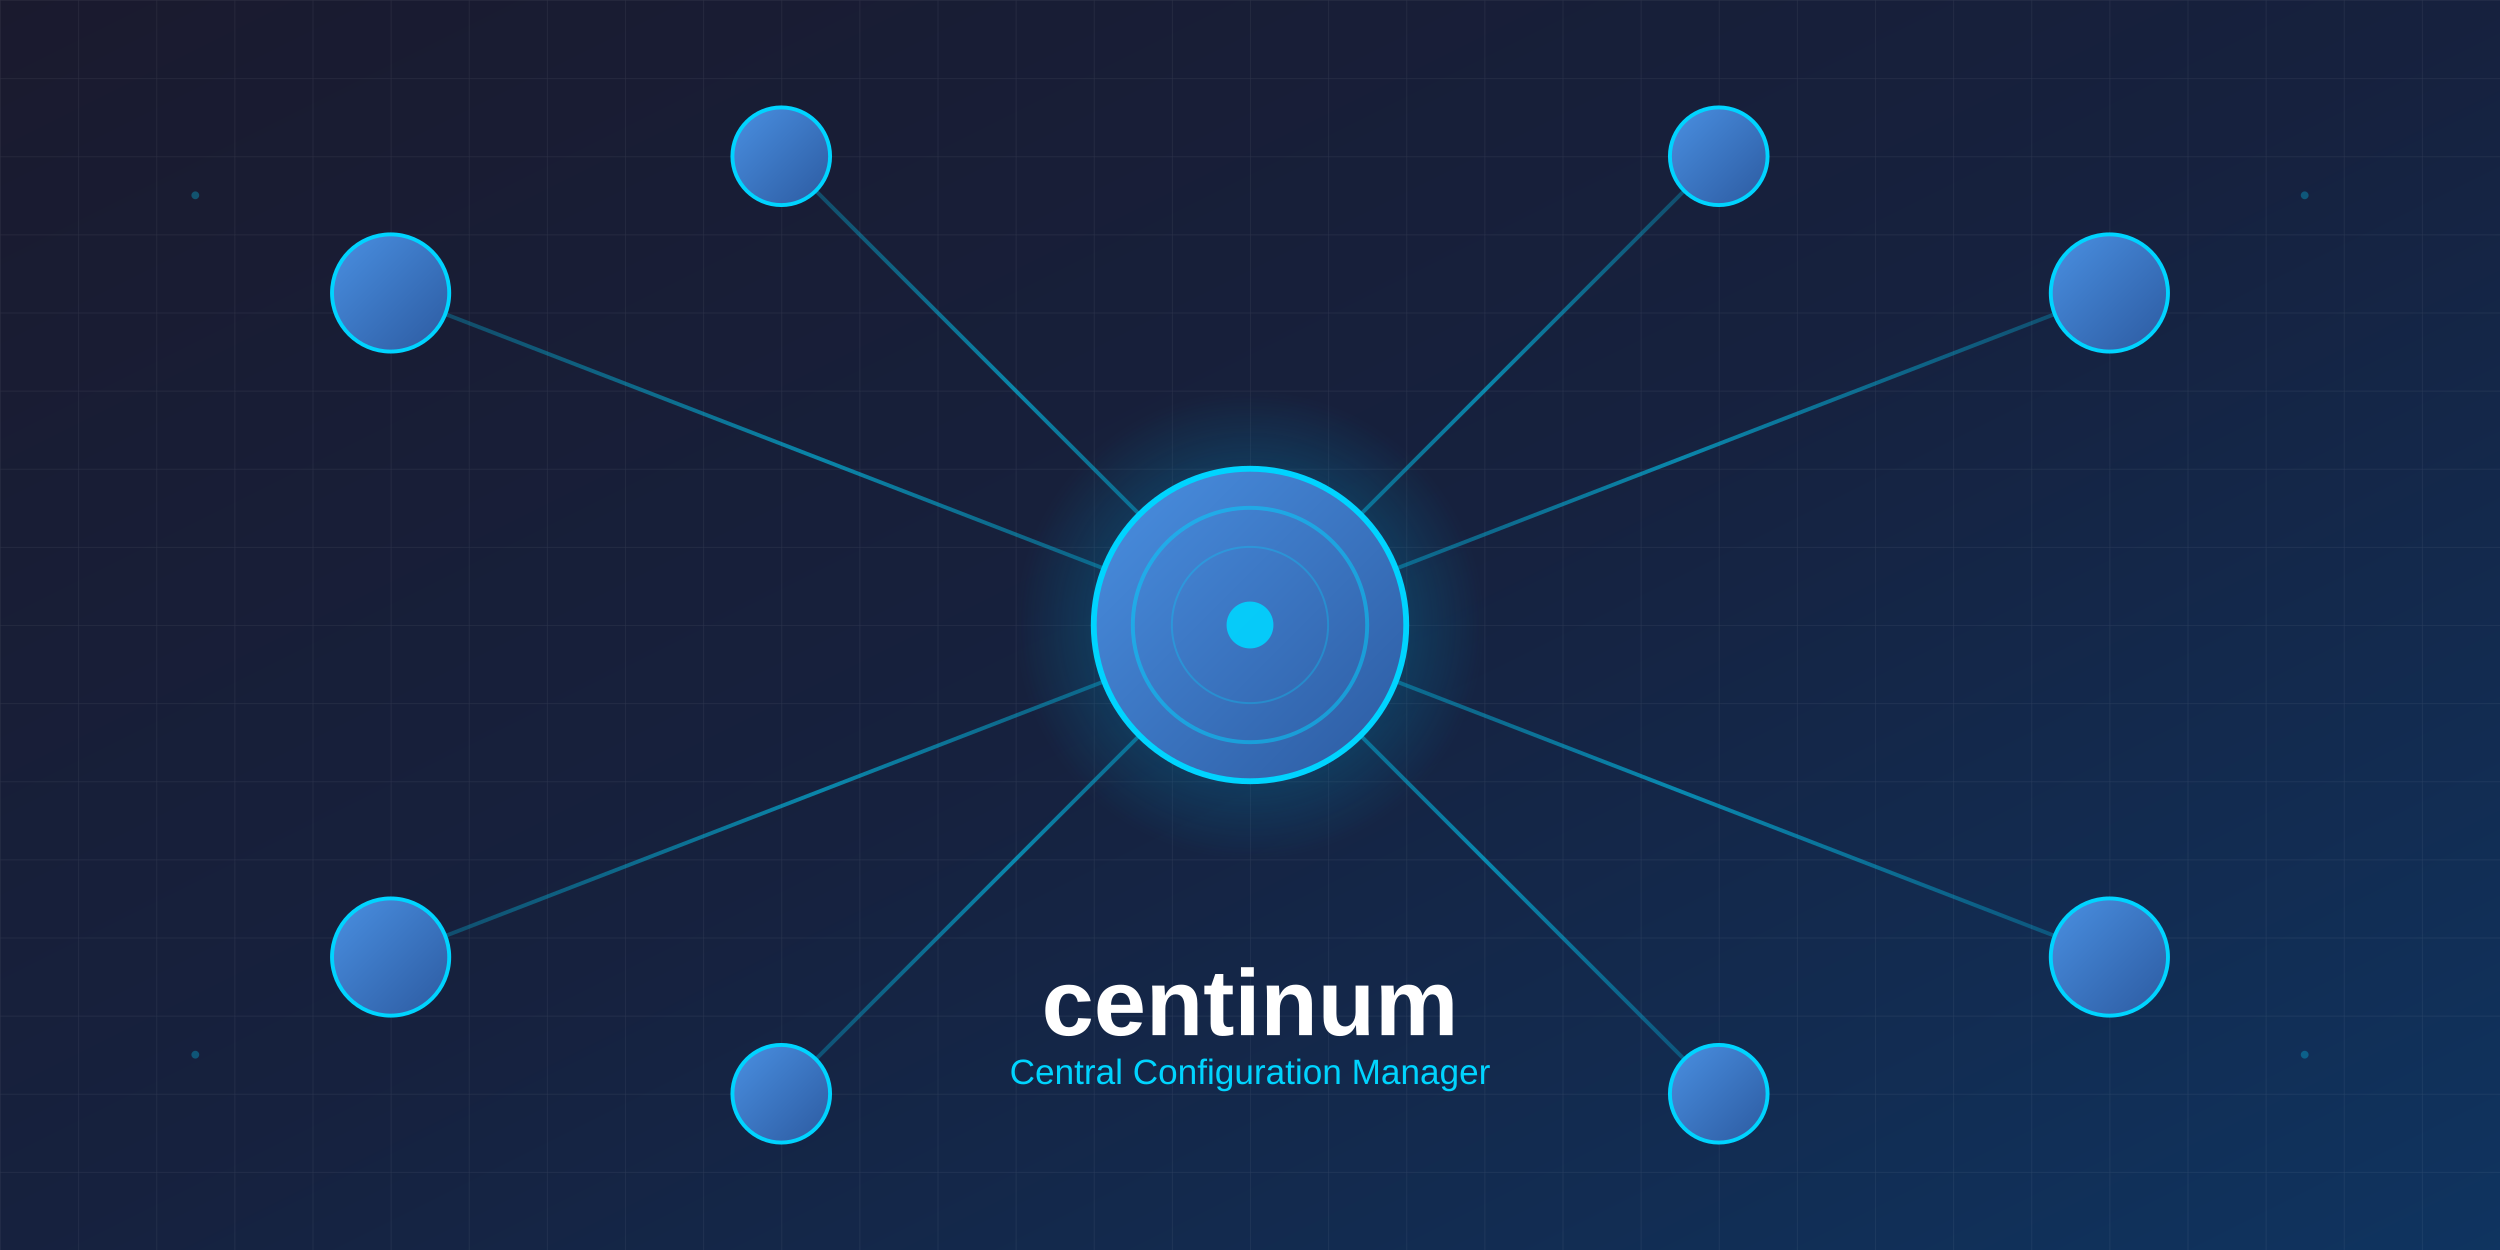
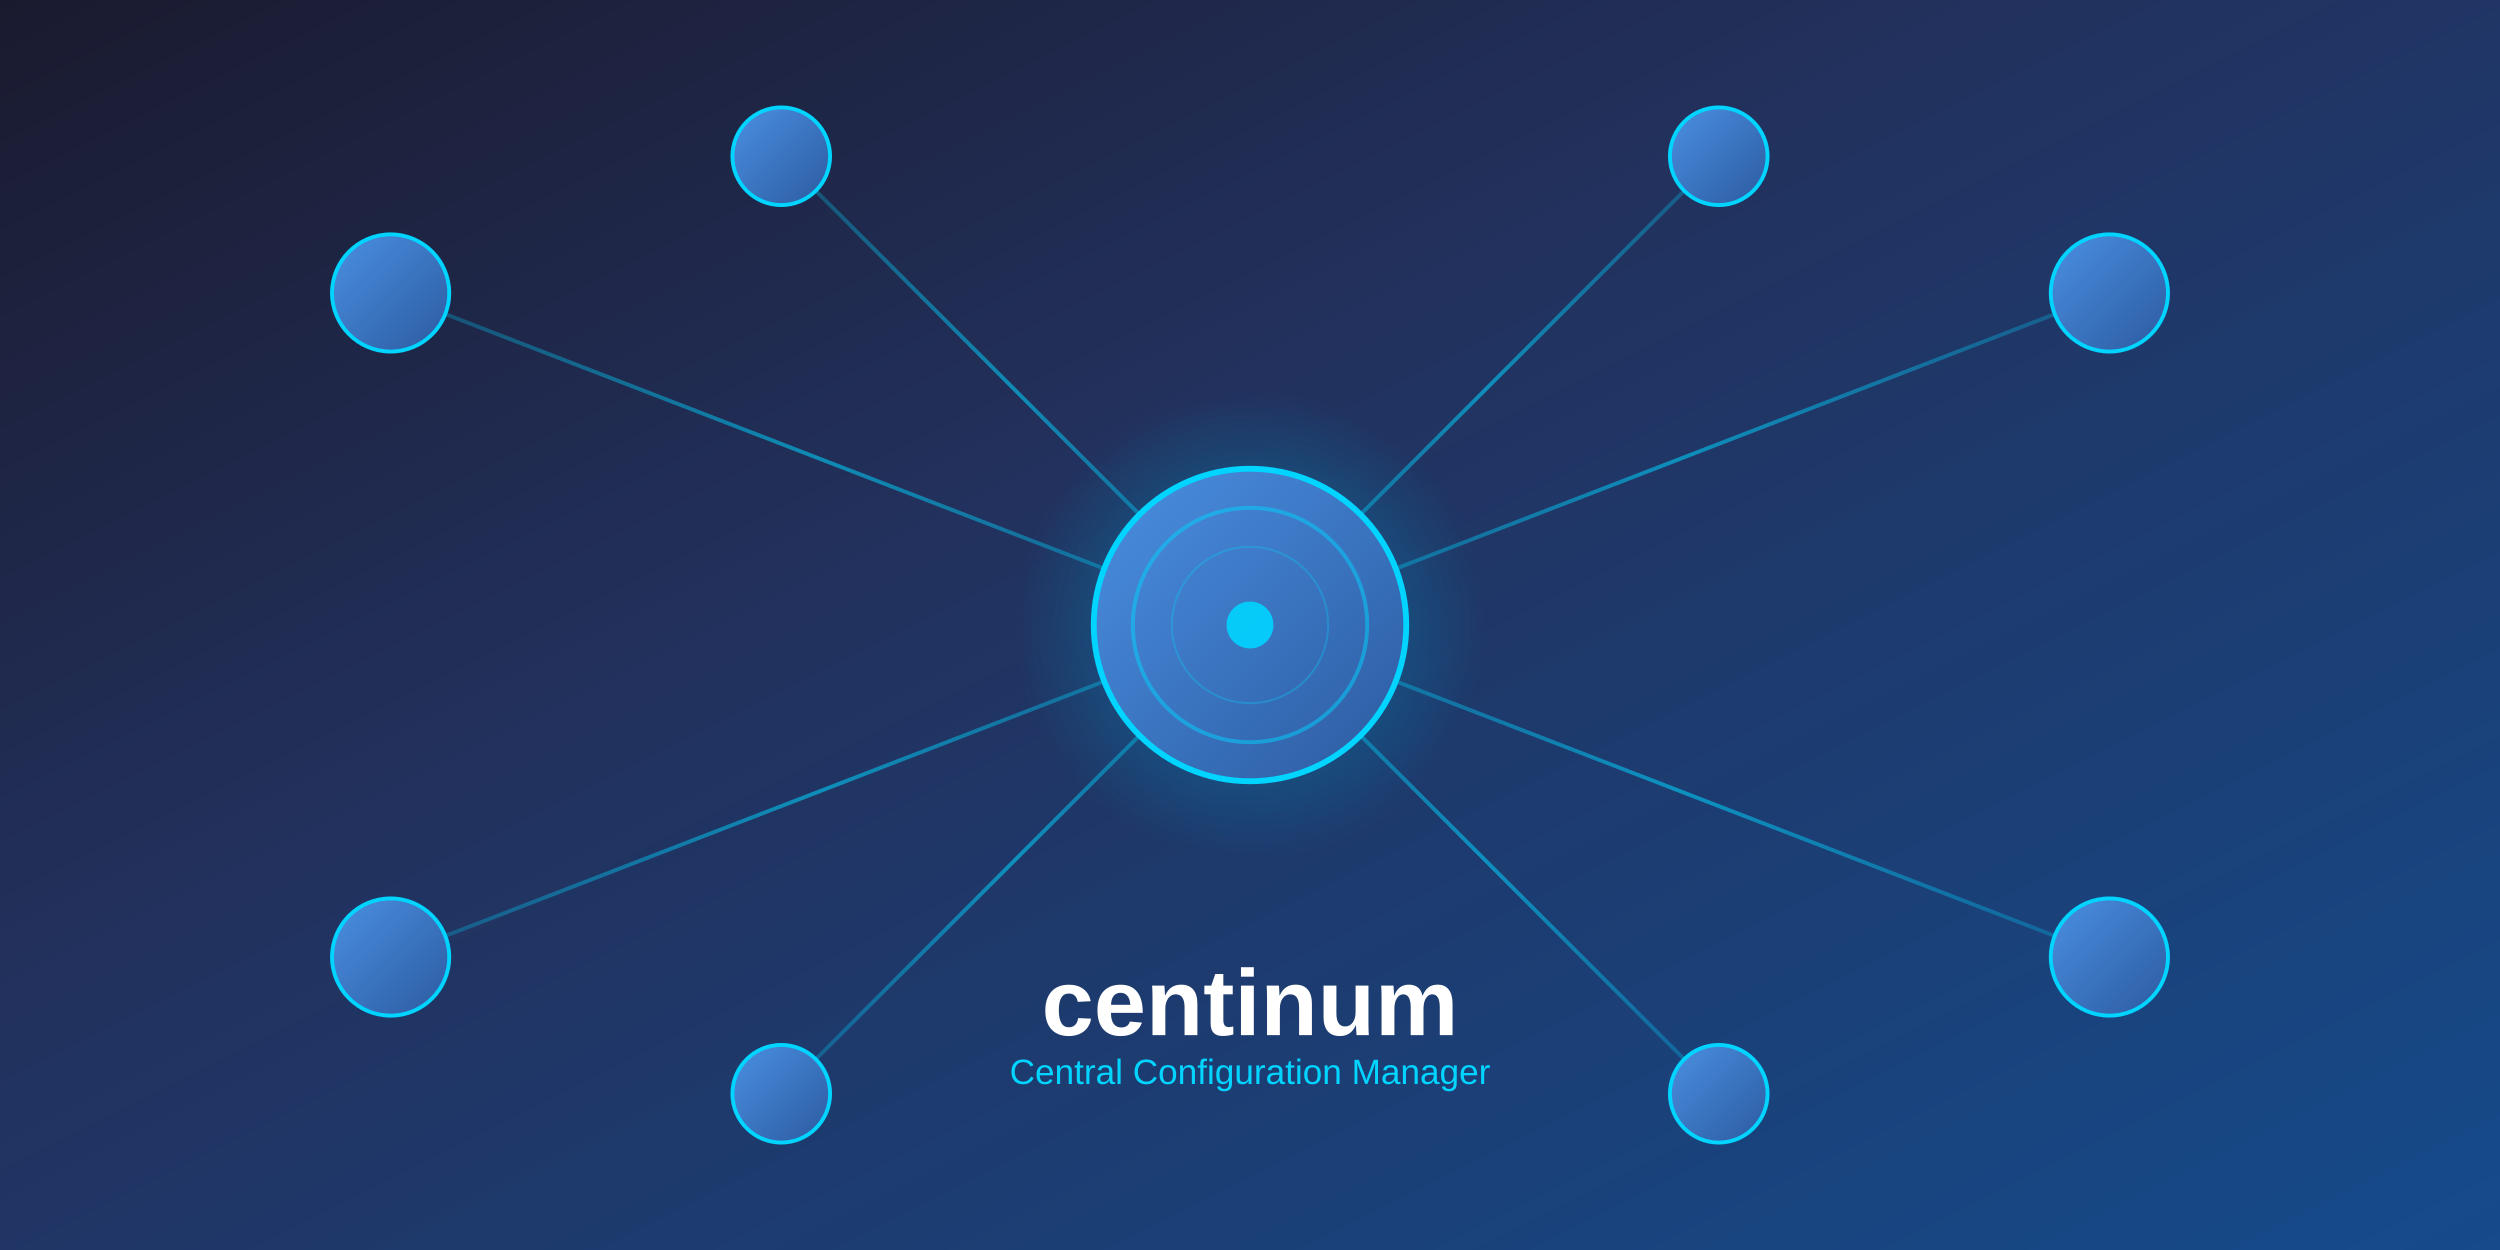
<svg xmlns="http://www.w3.org/2000/svg" width="1280" height="640" viewBox="0 0 1280 640" version="1.1" id="svg36">
  <defs id="defs11">
    <linearGradient id="bgGradient" x1="0%" y1="0%" x2="100%" y2="100%">
      <stop offset="0%" style="stop-color:#1a1a2e;stop-opacity:1" id="stop1" />
-       <stop offset="50%" style="stop-color:#16213e;stop-opacity:1" id="stop2" />
-       <stop offset="100%" style="stop-color:#0f3460;stop-opacity:1" id="stop3" />
+       <stop offset="0.399" style="stop-color:#22315d;stop-opacity:1;" id="stop2" />
+       <stop offset="1" style="stop-color:#154b8b;stop-opacity:1;" id="stop3" />
    </linearGradient>
    <radialGradient id="glowGradient" cx="50%" cy="50%" r="50%">
      <stop offset="0%" style="stop-color:#00d4ff;stop-opacity:0.8" id="stop4" />
      <stop offset="70%" style="stop-color:#0099cc;stop-opacity:0.3" id="stop5" />
      <stop offset="100%" style="stop-color:#0099cc;stop-opacity:0" id="stop6" />
    </radialGradient>
    <linearGradient id="nodeGradient" x1="0%" y1="0%" x2="100%" y2="100%">
      <stop offset="0%" style="stop-color:#4a90e2;stop-opacity:1" id="stop7" />
      <stop offset="100%" style="stop-color:#2c5aa0;stop-opacity:1" id="stop8" />
    </linearGradient>
    <linearGradient id="lineGradient" x1="0%" y1="0%" x2="100%" y2="0%">
      <stop offset="0%" style="stop-color:#00d4ff;stop-opacity:0.3" id="stop9" />
      <stop offset="50%" style="stop-color:#00d4ff;stop-opacity:0.8" id="stop10" />
      <stop offset="100%" style="stop-color:#00d4ff;stop-opacity:0.3" id="stop11" />
    </linearGradient>
  </defs>
  <rect width="1280" height="640" fill="url(#bgGradient)" id="rect11" />
  <pattern id="grid" width="40" height="40" patternUnits="userSpaceOnUse">
    <path d="M 40 0 L 0 0 0 40" fill="none" stroke="#ffffff" stroke-width="0.5" opacity="0.1" id="path11" />
  </pattern>
-   <rect width="1280" height="640" fill="url(#grid)" id="rect12" />
  <circle cx="640" cy="320" r="120" fill="url(#glowGradient)" opacity="0.6" id="circle12" />
  <g stroke="url(#lineGradient)" stroke-width="2" fill="none" opacity="0.7" id="g19">
    <line x1="640" y1="320" x2="200" y2="150" id="line12" />
    <line x1="640" y1="320" x2="200" y2="490" id="line13" />
    <line x1="640" y1="320" x2="1080" y2="150" id="line14" />
    <line x1="640" y1="320" x2="1080" y2="490" id="line15" />
    <line x1="640" y1="320" x2="400" y2="80" id="line16" />
    <line x1="640" y1="320" x2="880" y2="80" id="line17" />
    <line x1="640" y1="320" x2="400" y2="560" id="line18" />
    <line x1="640" y1="320" x2="880" y2="560" id="line19" />
  </g>
  <g id="g26">
    <circle cx="400" cy="80" r="25" fill="url(#nodeGradient)" stroke="#00d4ff" stroke-width="2" id="circle19" />
    <circle cx="880" cy="80" r="25" fill="url(#nodeGradient)" stroke="#00d4ff" stroke-width="2" id="circle20" />
    <circle cx="200" cy="150" r="30" fill="url(#nodeGradient)" stroke="#00d4ff" stroke-width="2" id="circle21" />
    <circle cx="1080" cy="150" r="30" fill="url(#nodeGradient)" stroke="#00d4ff" stroke-width="2" id="circle22" />
    <circle cx="200" cy="490" r="30" fill="url(#nodeGradient)" stroke="#00d4ff" stroke-width="2" id="circle23" />
    <circle cx="1080" cy="490" r="30" fill="url(#nodeGradient)" stroke="#00d4ff" stroke-width="2" id="circle24" />
    <circle cx="400" cy="560" r="25" fill="url(#nodeGradient)" stroke="#00d4ff" stroke-width="2" id="circle25" />
    <circle cx="880" cy="560" r="25" fill="url(#nodeGradient)" stroke="#00d4ff" stroke-width="2" id="circle26" />
  </g>
  <circle cx="640" cy="320" r="80" fill="url(#nodeGradient)" stroke="#00d4ff" stroke-width="3" id="circle27" />
  <circle cx="640" cy="320" r="60" fill="none" stroke="#00d4ff" stroke-width="2" opacity="0.5" id="circle28" />
  <circle cx="640" cy="320" r="40" fill="none" stroke="#00d4ff" stroke-width="1" opacity="0.3" id="circle29" />
  <circle cx="640" cy="320" r="12" fill="#00d4ff" opacity="0.9" id="circle30" />
  <text x="640" y="530" font-family="Arial, sans-serif" font-size="48px" font-weight="bold" fill="#ffffff" text-anchor="middle" id="text30">centinum</text>
  <text x="640" y="555" font-family="Arial, sans-serif" font-size="18px" fill="#00d4ff" text-anchor="middle" id="text31">Central Configuration Manager</text>
-   <g opacity="0.3" id="g35">
-     <circle cx="100" cy="100" r="2" fill="#00d4ff" id="circle32" />
-     <circle cx="1180" cy="100" r="2" fill="#00d4ff" id="circle33" />
-     <circle cx="100" cy="540" r="2" fill="#00d4ff" id="circle34" />
-     <circle cx="1180" cy="540" r="2" fill="#00d4ff" id="circle35" />
-   </g>
  <circle cx="640" cy="320" r="80" fill="none" stroke="#00d4ff" stroke-width="2" opacity="0.4" id="circle36">
    <animate attributeName="r" values="80;100;80" dur="3s" repeatCount="indefinite" />
    <animate attributeName="opacity" values="0.4;0.1;0.4" dur="3s" repeatCount="indefinite" />
  </circle>
</svg>
